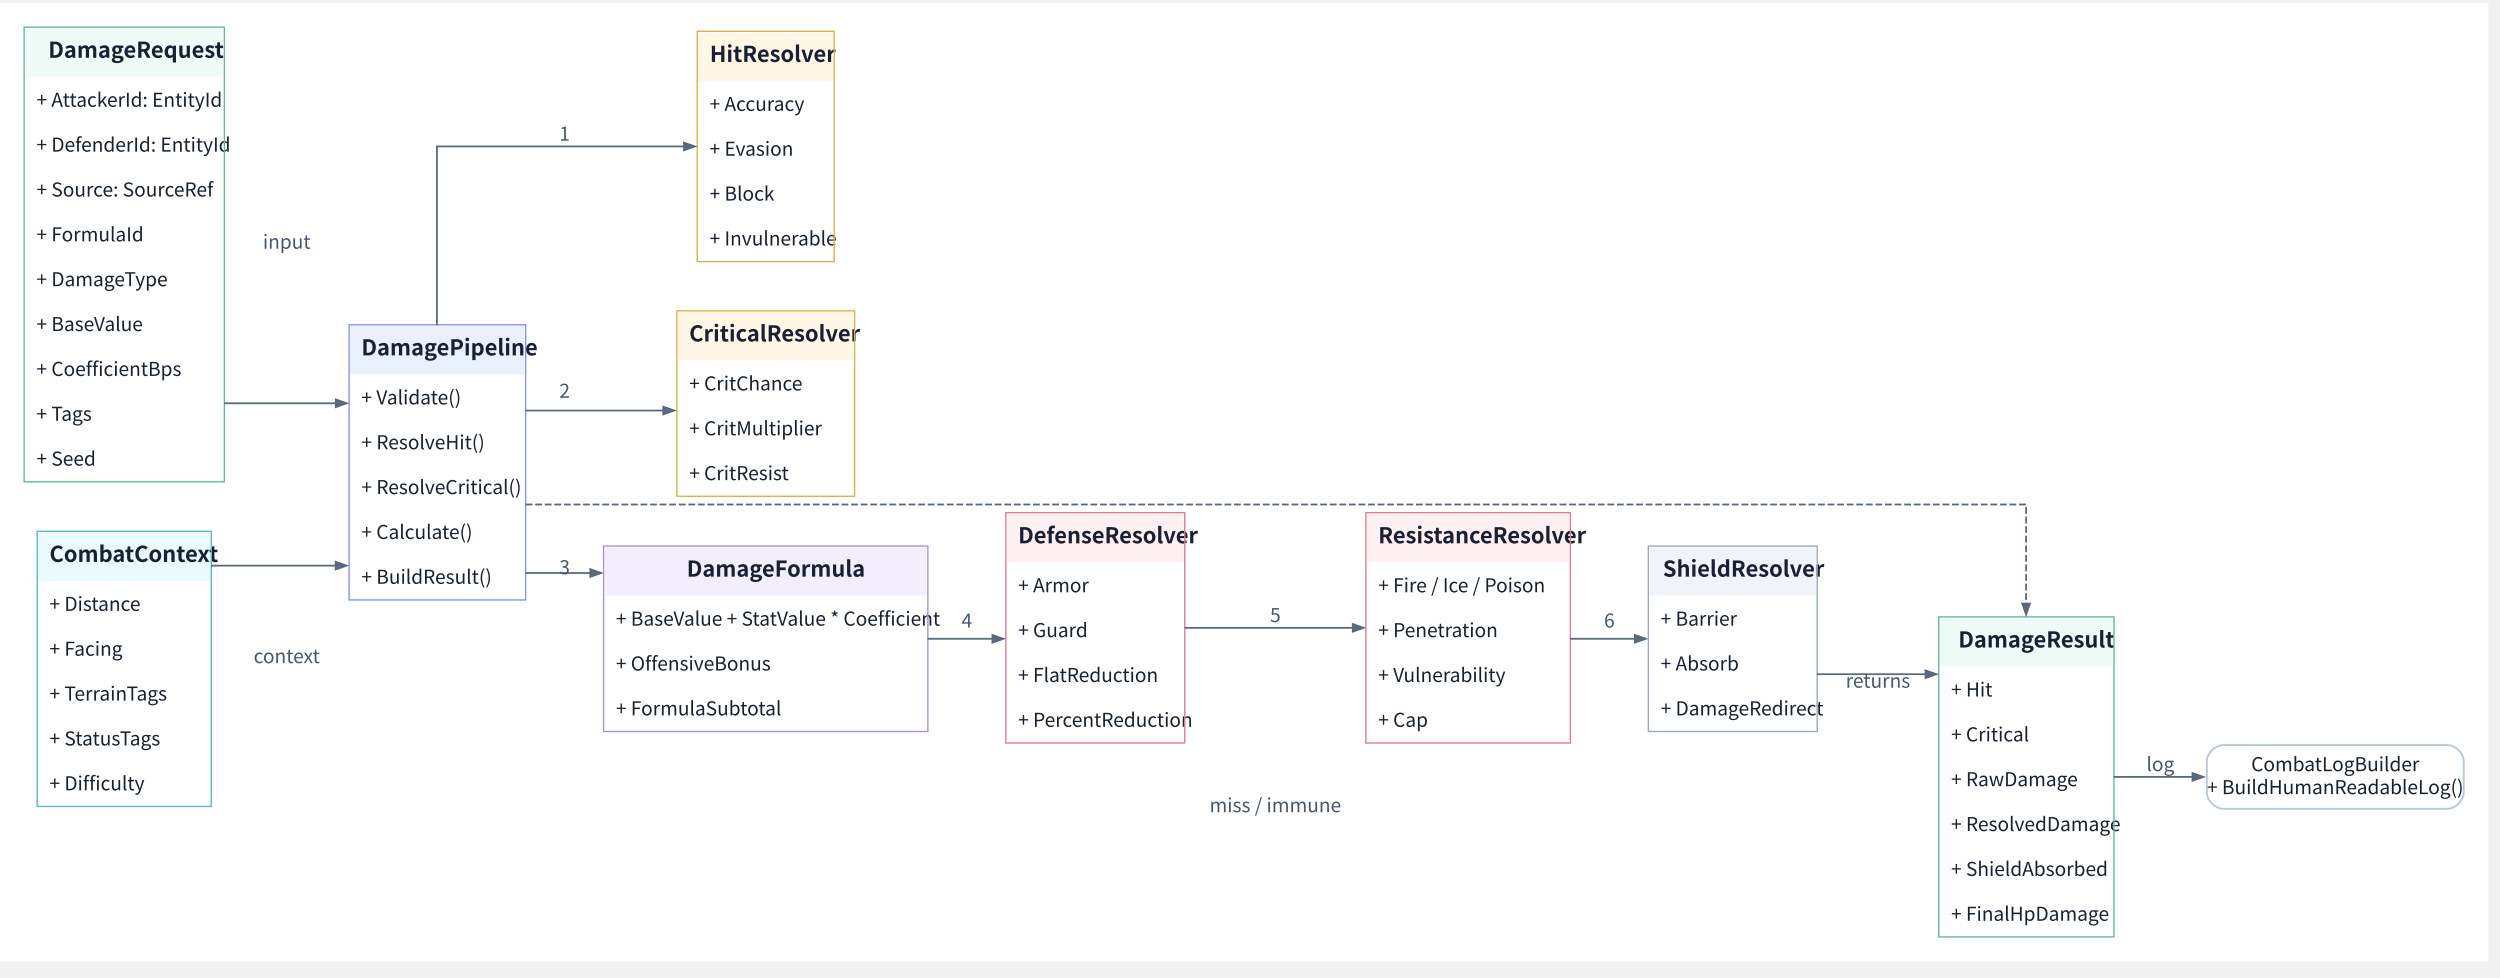
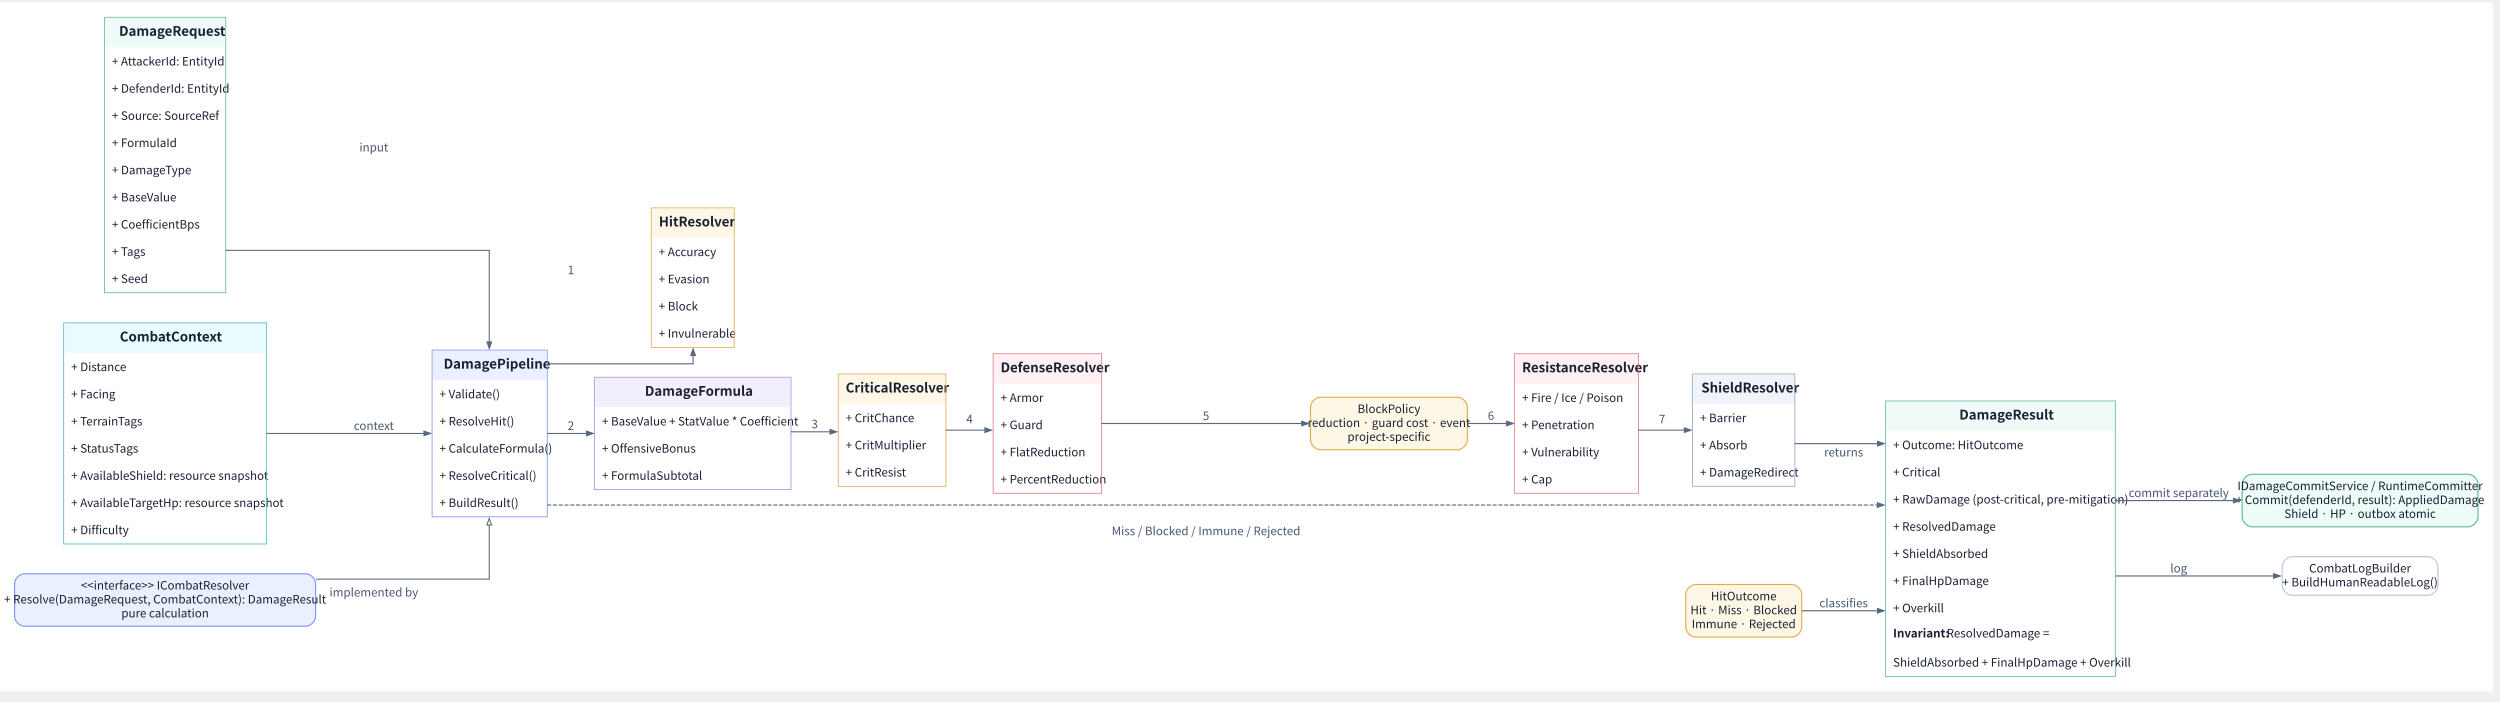
- <svg xmlns="http://www.w3.org/2000/svg" width="1837pt" height="718pt" viewBox="9.00 9.00 1828.00 710.00">
-   <g id="graph0" class="graph" transform="scale(1 1) rotate(0) translate(26.64 691.84)">
-     <polygon fill="#ffffff" stroke="none" points="-18,18 -18,-683.2 1801.84,-683.2 1801.84,18 -18,18" />
+ <svg xmlns="http://www.w3.org/2000/svg" width="3026pt" height="849pt" viewBox="9.00 9.00 3017.00 840.00">
+   <g id="graph0" class="graph" transform="scale(1 1) rotate(0) translate(26.64 822.04)">
+     <polygon fill="#ffffff" stroke="none" points="-18,18 -18,-813.4 2990.81,-813.4 2990.81,18 -18,18" />
    <g id="node1" class="node">
-       <path fill="#ffffff" stroke="none" stroke-width="1.4" d="M134.41,-665.2C134.41,-665.2 12,-665.2 12,-665.2 6,-665.2 0,-659.2 0,-653.2 0,-653.2 0,-344.8 0,-344.8 0,-338.8 6,-332.8 12,-332.8 12,-332.8 134.41,-332.8 134.41,-332.8 140.41,-332.8 146.41,-338.8 146.41,-344.8 146.41,-344.8 146.41,-653.2 146.41,-653.2 146.41,-659.2 140.41,-665.2 134.41,-665.2" />
-       <polygon fill="#eefbf6" stroke="none" points="1,-629 1,-664.2 145.41,-664.2 145.41,-629 1,-629" />
-       <text xml:space="preserve" text-anchor="start" x="17.66" y="-642.8" font-family="Noto Sans CJK KR" font-weight="bold" font-size="16.00" fill="#182033">DamageRequest</text>
-       <text xml:space="preserve" text-anchor="start" x="9" y="-607" font-family="Noto Sans CJK KR" font-size="14.00" fill="#182033">+ AttackerId: EntityId</text>
-       <text xml:space="preserve" text-anchor="start" x="9" y="-574.2" font-family="Noto Sans CJK KR" font-size="14.00" fill="#182033">+ DefenderId: EntityId</text>
-       <text xml:space="preserve" text-anchor="start" x="9" y="-541.4" font-family="Noto Sans CJK KR" font-size="14.00" fill="#182033">+ Source: SourceRef</text>
-       <text xml:space="preserve" text-anchor="start" x="9" y="-508.6" font-family="Noto Sans CJK KR" font-size="14.00" fill="#182033">+ FormulaId</text>
-       <text xml:space="preserve" text-anchor="start" x="9" y="-475.8" font-family="Noto Sans CJK KR" font-size="14.00" fill="#182033">+ DamageType</text>
-       <text xml:space="preserve" text-anchor="start" x="9" y="-443" font-family="Noto Sans CJK KR" font-size="14.00" fill="#182033">+ BaseValue</text>
-       <text xml:space="preserve" text-anchor="start" x="9" y="-410.2" font-family="Noto Sans CJK KR" font-size="14.00" fill="#182033">+ CoefficientBps</text>
-       <text xml:space="preserve" text-anchor="start" x="9" y="-377.4" font-family="Noto Sans CJK KR" font-size="14.00" fill="#182033">+ Tags</text>
-       <text xml:space="preserve" text-anchor="start" x="9" y="-344.6" font-family="Noto Sans CJK KR" font-size="14.00" fill="#182033">+ Seed</text>
-       <polygon fill="none" stroke="#61b99a" points="0,-332.8 0,-665.2 146.41,-665.2 146.41,-332.8 0,-332.8" />
+       <path fill="#ffffff" stroke="none" stroke-width="1.4" d="M242.8,-795.4C242.8,-795.4 120.4,-795.4 120.4,-795.4 114.4,-795.4 108.4,-789.4 108.4,-783.4 108.4,-783.4 108.4,-475 108.4,-475 108.4,-469 114.4,-463 120.4,-463 120.4,-463 242.8,-463 242.8,-463 248.8,-463 254.8,-469 254.8,-475 254.8,-475 254.8,-783.4 254.8,-783.4 254.8,-789.4 248.8,-795.4 242.8,-795.4" />
+       <polygon fill="#eefbf6" stroke="none" points="109.4,-759.2 109.4,-794.4 253.8,-794.4 253.8,-759.2 109.4,-759.2" />
+       <text xml:space="preserve" text-anchor="start" x="126.05" y="-773" font-family="Noto Sans CJK KR" font-weight="bold" font-size="16.00" fill="#182033">DamageRequest</text>
+       <text xml:space="preserve" text-anchor="start" x="117.4" y="-737.2" font-family="Noto Sans CJK KR" font-size="14.00" fill="#182033">+ AttackerId: EntityId</text>
+       <text xml:space="preserve" text-anchor="start" x="117.4" y="-704.4" font-family="Noto Sans CJK KR" font-size="14.00" fill="#182033">+ DefenderId: EntityId</text>
+       <text xml:space="preserve" text-anchor="start" x="117.4" y="-671.6" font-family="Noto Sans CJK KR" font-size="14.00" fill="#182033">+ Source: SourceRef</text>
+       <text xml:space="preserve" text-anchor="start" x="117.4" y="-638.8" font-family="Noto Sans CJK KR" font-size="14.00" fill="#182033">+ FormulaId</text>
+       <text xml:space="preserve" text-anchor="start" x="117.4" y="-606" font-family="Noto Sans CJK KR" font-size="14.00" fill="#182033">+ DamageType</text>
+       <text xml:space="preserve" text-anchor="start" x="117.4" y="-573.2" font-family="Noto Sans CJK KR" font-size="14.00" fill="#182033">+ BaseValue</text>
+       <text xml:space="preserve" text-anchor="start" x="117.4" y="-540.4" font-family="Noto Sans CJK KR" font-size="14.00" fill="#182033">+ CoefficientBps</text>
+       <text xml:space="preserve" text-anchor="start" x="117.4" y="-507.6" font-family="Noto Sans CJK KR" font-size="14.00" fill="#182033">+ Tags</text>
+       <text xml:space="preserve" text-anchor="start" x="117.4" y="-474.8" font-family="Noto Sans CJK KR" font-size="14.00" fill="#182033">+ Seed</text>
+       <polygon fill="none" stroke="#61b99a" points="108.4,-463 108.4,-795.4 254.8,-795.4 254.8,-463 108.4,-463" />
    </g>
    <g id="node3" class="node">
-       <path fill="#ffffff" stroke="none" stroke-width="1.4" d="M354.71,-447.6C354.71,-447.6 249.61,-447.6 249.61,-447.6 243.61,-447.6 237.61,-441.6 237.61,-435.6 237.61,-435.6 237.61,-258.4 237.61,-258.4 237.61,-252.4 243.61,-246.4 249.61,-246.4 249.61,-246.4 354.71,-246.4 354.71,-246.4 360.71,-246.4 366.71,-252.4 366.71,-258.4 366.71,-258.4 366.71,-435.6 366.71,-435.6 366.71,-441.6 360.71,-447.6 354.71,-447.6" />
-       <polygon fill="#eaf0ff" stroke="none" points="238.61,-411.4 238.61,-446.6 365.71,-446.6 365.71,-411.4 238.61,-411.4" />
-       <text xml:space="preserve" text-anchor="start" x="246.61" y="-425.2" font-family="Noto Sans CJK KR" font-weight="bold" font-size="16.00" fill="#182033">DamagePipeline</text>
-       <text xml:space="preserve" text-anchor="start" x="246.61" y="-389.4" font-family="Noto Sans CJK KR" font-size="14.00" fill="#182033">+ Validate()</text>
-       <text xml:space="preserve" text-anchor="start" x="246.61" y="-356.6" font-family="Noto Sans CJK KR" font-size="14.00" fill="#182033">+ ResolveHit()</text>
-       <text xml:space="preserve" text-anchor="start" x="246.61" y="-323.8" font-family="Noto Sans CJK KR" font-size="14.00" fill="#182033">+ ResolveCritical()</text>
-       <text xml:space="preserve" text-anchor="start" x="246.61" y="-291" font-family="Noto Sans CJK KR" font-size="14.00" fill="#182033">+ Calculate()</text>
-       <text xml:space="preserve" text-anchor="start" x="246.61" y="-258.2" font-family="Noto Sans CJK KR" font-size="14.00" fill="#182033">+ BuildResult()</text>
-       <polygon fill="none" stroke="#8292f7" points="237.61,-246.4 237.61,-447.6 366.71,-447.6 366.71,-246.4 237.61,-246.4" />
+       <path fill="#ffffff" stroke="none" stroke-width="1.4" d="M630.81,-393.8C630.81,-393.8 515.79,-393.8 515.79,-393.8 509.79,-393.8 503.79,-387.8 503.79,-381.8 503.79,-381.8 503.79,-204.6 503.79,-204.6 503.79,-198.6 509.79,-192.6 515.79,-192.6 515.79,-192.6 630.81,-192.6 630.81,-192.6 636.81,-192.6 642.81,-198.6 642.81,-204.6 642.81,-204.6 642.81,-381.8 642.81,-381.8 642.81,-387.8 636.81,-393.8 630.81,-393.8" />
+       <polygon fill="#eaf0ff" stroke="none" points="504.79,-357.6 504.79,-392.8 641.81,-392.8 641.81,-357.6 504.79,-357.6" />
+       <text xml:space="preserve" text-anchor="start" x="517.76" y="-371.4" font-family="Noto Sans CJK KR" font-weight="bold" font-size="16.00" fill="#182033">DamagePipeline</text>
+       <text xml:space="preserve" text-anchor="start" x="512.79" y="-335.6" font-family="Noto Sans CJK KR" font-size="14.00" fill="#182033">+ Validate()</text>
+       <text xml:space="preserve" text-anchor="start" x="512.79" y="-302.8" font-family="Noto Sans CJK KR" font-size="14.00" fill="#182033">+ ResolveHit()</text>
+       <text xml:space="preserve" text-anchor="start" x="512.79" y="-270" font-family="Noto Sans CJK KR" font-size="14.00" fill="#182033">+ CalculateFormula()</text>
+       <text xml:space="preserve" text-anchor="start" x="512.79" y="-237.2" font-family="Noto Sans CJK KR" font-size="14.00" fill="#182033">+ ResolveCritical()</text>
+       <text xml:space="preserve" text-anchor="start" x="512.79" y="-204.4" font-family="Noto Sans CJK KR" font-size="14.00" fill="#182033">+ BuildResult()</text>
+       <polygon fill="none" stroke="#8292f7" points="503.79,-192.6 503.79,-393.8 642.81,-393.8 642.81,-192.6 503.79,-192.6" />
    </g>
    <g id="edge1" class="edge">
-       <path fill="none" stroke="#59687e" stroke-width="1.3" d="M146.28,-390.2C146.28,-390.2 227.92,-390.2 227.92,-390.2" />
-       <polygon fill="#59687e" stroke="#59687e" stroke-width="1.3" points="227.92,-393 235.92,-390.2 227.92,-387.4 227.92,-393" />
-       <text xml:space="preserve" text-anchor="middle" x="192.01" y="-503.2" font-family="Noto Sans CJK KR" font-size="14.00" fill="#46566e">input</text>
+       <path fill="none" stroke="#59687e" stroke-width="1.3" d="M254.72,-514.2C367.95,-514.2 572.81,-514.2 572.81,-514.2 572.81,-514.2 572.81,-403.64 572.81,-403.64" />
+       <polygon fill="#59687e" stroke="#59687e" stroke-width="1.3" points="575.61,-403.64 572.81,-395.64 570.01,-403.64 575.61,-403.64" />
+       <text xml:space="preserve" text-anchor="middle" x="433.5" y="-633.4" font-family="Noto Sans CJK KR" font-size="14.00" fill="#46566e">input</text>
    </g>
    <g id="node2" class="node">
-       <path fill="#ffffff" stroke="none" stroke-width="1.4" d="M124.86,-296.6C124.86,-296.6 21.54,-296.6 21.54,-296.6 15.54,-296.6 9.54,-290.6 9.54,-284.6 9.54,-284.6 9.54,-107.4 9.54,-107.4 9.54,-101.4 15.54,-95.4 21.54,-95.4 21.54,-95.4 124.86,-95.4 124.86,-95.4 130.86,-95.4 136.86,-101.4 136.86,-107.4 136.86,-107.4 136.86,-284.6 136.86,-284.6 136.86,-290.6 130.86,-296.6 124.86,-296.6" />
-       <polygon fill="#e9fbff" stroke="none" points="10.54,-260.4 10.54,-295.6 135.86,-295.6 135.86,-260.4 10.54,-260.4" />
-       <text xml:space="preserve" text-anchor="start" x="18.54" y="-274.2" font-family="Noto Sans CJK KR" font-weight="bold" font-size="16.00" fill="#182033">CombatContext</text>
-       <text xml:space="preserve" text-anchor="start" x="18.54" y="-238.4" font-family="Noto Sans CJK KR" font-size="14.00" fill="#182033">+ Distance</text>
-       <text xml:space="preserve" text-anchor="start" x="18.54" y="-205.6" font-family="Noto Sans CJK KR" font-size="14.00" fill="#182033">+ Facing</text>
-       <text xml:space="preserve" text-anchor="start" x="18.54" y="-172.8" font-family="Noto Sans CJK KR" font-size="14.00" fill="#182033">+ TerrainTags</text>
-       <text xml:space="preserve" text-anchor="start" x="18.54" y="-140" font-family="Noto Sans CJK KR" font-size="14.00" fill="#182033">+ StatusTags</text>
-       <text xml:space="preserve" text-anchor="start" x="18.54" y="-107.2" font-family="Noto Sans CJK KR" font-size="14.00" fill="#182033">+ Difficulty</text>
-       <polygon fill="none" stroke="#54b7cf" points="9.54,-95.4 9.54,-296.6 136.86,-296.6 136.86,-95.4 9.54,-95.4" />
+       <path fill="#ffffff" stroke="none" stroke-width="1.4" d="M291.98,-426.6C291.98,-426.6 71.22,-426.6 71.22,-426.6 65.22,-426.6 59.22,-420.6 59.22,-414.6 59.22,-414.6 59.22,-171.8 59.22,-171.8 59.22,-165.8 65.22,-159.8 71.22,-159.8 71.22,-159.8 291.98,-159.8 291.98,-159.8 297.98,-159.8 303.98,-165.8 303.98,-171.8 303.98,-171.8 303.98,-414.6 303.98,-414.6 303.98,-420.6 297.98,-426.6 291.98,-426.6" />
+       <polygon fill="#e9fbff" stroke="none" points="60.22,-390.4 60.22,-425.6 302.98,-425.6 302.98,-390.4 60.22,-390.4" />
+       <text xml:space="preserve" text-anchor="start" x="126.94" y="-404.2" font-family="Noto Sans CJK KR" font-weight="bold" font-size="16.00" fill="#182033">CombatContext</text>
+       <text xml:space="preserve" text-anchor="start" x="68.22" y="-368.4" font-family="Noto Sans CJK KR" font-size="14.00" fill="#182033">+ Distance</text>
+       <text xml:space="preserve" text-anchor="start" x="68.22" y="-335.6" font-family="Noto Sans CJK KR" font-size="14.00" fill="#182033">+ Facing</text>
+       <text xml:space="preserve" text-anchor="start" x="68.22" y="-302.8" font-family="Noto Sans CJK KR" font-size="14.00" fill="#182033">+ TerrainTags</text>
+       <text xml:space="preserve" text-anchor="start" x="68.22" y="-270" font-family="Noto Sans CJK KR" font-size="14.00" fill="#182033">+ StatusTags</text>
+       <text xml:space="preserve" text-anchor="start" x="68.22" y="-237.2" font-family="Noto Sans CJK KR" font-size="14.00" fill="#182033">+ AvailableShield: resource snapshot</text>
+       <text xml:space="preserve" text-anchor="start" x="68.22" y="-204.4" font-family="Noto Sans CJK KR" font-size="14.00" fill="#182033">+ AvailableTargetHp: resource snapshot</text>
+       <text xml:space="preserve" text-anchor="start" x="68.22" y="-171.6" font-family="Noto Sans CJK KR" font-size="14.00" fill="#182033">+ Difficulty</text>
+       <polygon fill="none" stroke="#54b7cf" points="59.22,-159.8 59.22,-426.6 303.98,-426.6 303.98,-159.8 59.22,-159.8" />
    </g>
    <g id="edge2" class="edge">
-       <path fill="none" stroke="#59687e" stroke-width="1.3" d="M136.68,-271.5C136.68,-271.5 227.8,-271.5 227.8,-271.5" />
-       <polygon fill="#59687e" stroke="#59687e" stroke-width="1.3" points="227.8,-274.3 235.8,-271.5 227.8,-268.7 227.8,-274.3" />
-       <text xml:space="preserve" text-anchor="middle" x="192.01" y="-200.2" font-family="Noto Sans CJK KR" font-size="14.00" fill="#46566e">context</text>
+       <path fill="none" stroke="#59687e" stroke-width="1.3" d="M303.93,-293.2C303.93,-293.2 494.03,-293.2 494.03,-293.2" />
+       <polygon fill="#59687e" stroke="#59687e" stroke-width="1.3" points="494.03,-296 502.03,-293.2 494.03,-290.4 494.03,-296" />
+       <text xml:space="preserve" text-anchor="middle" x="433.5" y="-297.4" font-family="Noto Sans CJK KR" font-size="14.00" fill="#46566e">context</text>
+     </g>
+     <g id="node5" class="node">
+       <path fill="#ffffff" stroke="none" stroke-width="1.4" d="M856.44,-565.4C856.44,-565.4 780.3,-565.4 780.3,-565.4 774.3,-565.4 768.3,-559.4 768.3,-553.4 768.3,-553.4 768.3,-409 768.3,-409 768.3,-403 774.3,-397 780.3,-397 780.3,-397 856.44,-397 856.44,-397 862.44,-397 868.44,-403 868.44,-409 868.44,-409 868.44,-553.4 868.44,-553.4 868.44,-559.4 862.44,-565.4 856.44,-565.4" />
+       <polygon fill="#fff7e6" stroke="none" points="769.3,-529.2 769.3,-564.4 867.44,-564.4 867.44,-529.2 769.3,-529.2" />
+       <text xml:space="preserve" text-anchor="start" x="777.5" y="-543" font-family="Noto Sans CJK KR" font-weight="bold" font-size="16.00" fill="#182033">HitResolver</text>
+       <text xml:space="preserve" text-anchor="start" x="777.3" y="-507.2" font-family="Noto Sans CJK KR" font-size="14.00" fill="#182033">+ Accuracy</text>
+       <text xml:space="preserve" text-anchor="start" x="777.3" y="-474.4" font-family="Noto Sans CJK KR" font-size="14.00" fill="#182033">+ Evasion</text>
+       <text xml:space="preserve" text-anchor="start" x="777.3" y="-441.6" font-family="Noto Sans CJK KR" font-size="14.00" fill="#182033">+ Block</text>
+       <text xml:space="preserve" text-anchor="start" x="777.3" y="-408.8" font-family="Noto Sans CJK KR" font-size="14.00" fill="#182033">+ Invulnerable</text>
+       <polygon fill="none" stroke="#e0ad4e" points="768.3,-397 768.3,-565.4 868.44,-565.4 868.44,-397 768.3,-397" />
+     </g>
+     <g id="edge4" class="edge">
+       <path fill="none" stroke="#59687e" stroke-width="1.3" d="M642.67,-377.2C715.27,-377.2 818.81,-377.2 818.81,-377.2 818.81,-377.2 818.81,-387.28 818.81,-387.28" />
+       <polygon fill="#59687e" stroke="#59687e" stroke-width="1.3" points="816.01,-387.28 818.81,-395.28 821.61,-387.28 816.01,-387.28" />
+       <text xml:space="preserve" text-anchor="middle" x="671.31" y="-485.4" font-family="Noto Sans CJK KR" font-size="14.00" fill="#46566e">1</text>
+     </g>
+     <g id="node7" class="node">
+       <path fill="#ffffff" stroke="none" stroke-width="1.4" d="M924.93,-361C924.93,-361 711.81,-361 711.81,-361 705.81,-361 699.81,-355 699.81,-349 699.81,-349 699.81,-237.4 699.81,-237.4 699.81,-231.4 705.81,-225.4 711.81,-225.4 711.81,-225.4 924.93,-225.4 924.93,-225.4 930.93,-225.4 936.93,-231.4 936.93,-237.4 936.93,-237.4 936.93,-349 936.93,-349 936.93,-355 930.93,-361 924.93,-361" />
+       <polygon fill="#f3eefc" stroke="none" points="700.81,-324.8 700.81,-360 935.93,-360 935.93,-324.8 700.81,-324.8" />
+       <text xml:space="preserve" text-anchor="start" x="760.6" y="-338.6" font-family="Noto Sans CJK KR" font-weight="bold" font-size="16.00" fill="#182033">DamageFormula</text>
+       <text xml:space="preserve" text-anchor="start" x="708.81" y="-302.8" font-family="Noto Sans CJK KR" font-size="14.00" fill="#182033">+ BaseValue + StatValue * Coefficient</text>
+       <text xml:space="preserve" text-anchor="start" x="708.81" y="-270" font-family="Noto Sans CJK KR" font-size="14.00" fill="#182033">+ OffensiveBonus</text>
+       <text xml:space="preserve" text-anchor="start" x="708.81" y="-237.2" font-family="Noto Sans CJK KR" font-size="14.00" fill="#182033">+ FormulaSubtotal</text>
+       <polygon fill="none" stroke="#ab8fe0" points="699.81,-225.4 699.81,-361 936.93,-361 936.93,-225.4 699.81,-225.4" />
+     </g>
+     <g id="edge5" class="edge">
+       <path fill="none" stroke="#59687e" stroke-width="1.3" d="M642.55,-293.2C642.55,-293.2 690.16,-293.2 690.16,-293.2" />
+       <polygon fill="#59687e" stroke="#59687e" stroke-width="1.3" points="690.16,-296 698.16,-293.2 690.16,-290.4 690.16,-296" />
+       <text xml:space="preserve" text-anchor="middle" x="671.31" y="-297.4" font-family="Noto Sans CJK KR" font-size="14.00" fill="#46566e">2</text>
+     </g>
+     <g id="node13" class="node">
+       <path fill="#ffffff" stroke="none" stroke-width="1.4" d="M2523.15,-332.4C2523.15,-332.4 2269.96,-332.4 2269.96,-332.4 2263.96,-332.4 2257.96,-326.4 2257.96,-320.4 2257.96,-320.4 2257.96,-12 2257.96,-12 2257.96,-6 2263.96,0 2269.96,0 2269.96,0 2523.15,0 2523.15,0 2529.15,0 2535.15,-6 2535.15,-12 2535.15,-12 2535.15,-320.4 2535.15,-320.4 2535.15,-326.4 2529.15,-332.4 2523.15,-332.4" />
+       <polygon fill="#eefbf6" stroke="none" points="2258.96,-296.2 2258.96,-331.4 2534.15,-331.4 2534.15,-296.2 2258.96,-296.2" />
+       <text xml:space="preserve" text-anchor="start" x="2346.78" y="-310" font-family="Noto Sans CJK KR" font-weight="bold" font-size="16.00" fill="#182033">DamageResult</text>
+       <text xml:space="preserve" text-anchor="start" x="2266.96" y="-274.2" font-family="Noto Sans CJK KR" font-size="14.00" fill="#182033">+ Outcome: HitOutcome</text>
+       <text xml:space="preserve" text-anchor="start" x="2266.96" y="-241.4" font-family="Noto Sans CJK KR" font-size="14.00" fill="#182033">+ Critical</text>
+       <text xml:space="preserve" text-anchor="start" x="2266.96" y="-208.6" font-family="Noto Sans CJK KR" font-size="14.00" fill="#182033">+ RawDamage (post-critical, pre-mitigation)</text>
+       <text xml:space="preserve" text-anchor="start" x="2266.96" y="-175.8" font-family="Noto Sans CJK KR" font-size="14.00" fill="#182033">+ ResolvedDamage</text>
+       <text xml:space="preserve" text-anchor="start" x="2266.96" y="-143" font-family="Noto Sans CJK KR" font-size="14.00" fill="#182033">+ ShieldAbsorbed</text>
+       <text xml:space="preserve" text-anchor="start" x="2266.96" y="-110.2" font-family="Noto Sans CJK KR" font-size="14.00" fill="#182033">+ FinalHpDamage</text>
+       <text xml:space="preserve" text-anchor="start" x="2266.96" y="-77.4" font-family="Noto Sans CJK KR" font-size="14.00" fill="#182033">+ Overkill</text>
+       <text xml:space="preserve" text-anchor="start" x="2266.96" y="-47" font-family="Noto Sans CJK KR" font-weight="bold" font-size="14.00" fill="#182033">Invariant:</text>
+       <text xml:space="preserve" text-anchor="start" x="2328.4" y="-47" font-family="Noto Sans CJK KR" font-size="14.00" fill="#182033"> ResolvedDamage =</text>
+       <text xml:space="preserve" text-anchor="start" x="2266.96" y="-11.8" font-family="Noto Sans CJK KR" font-size="14.00" fill="#182033">ShieldAbsorbed + FinalHpDamage + Overkill</text>
+       <polygon fill="none" stroke="#61b99a" points="2257.96,0 2257.96,-332.4 2535.15,-332.4 2535.15,0 2257.96,0" />
+     </g>
+     <g id="edge13" class="edge">
+       <path fill="none" stroke="#59687e" stroke-width="1.3" stroke-dasharray="5,2" d="M642.55,-206.8C642.55,-206.8 2248,-206.8 2248,-206.8" />
+       <polygon fill="#59687e" stroke="#59687e" stroke-width="1.3" points="2248,-209.6 2256,-206.8 2248,-204 2248,-209.6" />
+       <text xml:space="preserve" text-anchor="middle" x="1437.82" y="-170.4" font-family="Noto Sans CJK KR" font-size="14.00" fill="#46566e">Miss / Blocked / Immune / Rejected</text>
    </g>
    <g id="node4" class="node">
-       <path fill="#ffffff" stroke="none" stroke-width="1.4" d="M580.33,-662.2C580.33,-662.2 504.19,-662.2 504.19,-662.2 498.19,-662.2 492.19,-656.2 492.19,-650.2 492.19,-650.2 492.19,-505.8 492.19,-505.8 492.19,-499.8 498.19,-493.8 504.19,-493.8 504.19,-493.8 580.33,-493.8 580.33,-493.8 586.33,-493.8 592.33,-499.8 592.33,-505.8 592.33,-505.8 592.33,-650.2 592.33,-650.2 592.33,-656.2 586.33,-662.2 580.33,-662.2" />
-       <polygon fill="#fff7e6" stroke="none" points="493.19,-626 493.19,-661.2 591.33,-661.2 591.33,-626 493.19,-626" />
-       <text xml:space="preserve" text-anchor="start" x="501.39" y="-639.8" font-family="Noto Sans CJK KR" font-weight="bold" font-size="16.00" fill="#182033">HitResolver</text>
-       <text xml:space="preserve" text-anchor="start" x="501.19" y="-604" font-family="Noto Sans CJK KR" font-size="14.00" fill="#182033">+ Accuracy</text>
-       <text xml:space="preserve" text-anchor="start" x="501.19" y="-571.2" font-family="Noto Sans CJK KR" font-size="14.00" fill="#182033">+ Evasion</text>
-       <text xml:space="preserve" text-anchor="start" x="501.19" y="-538.4" font-family="Noto Sans CJK KR" font-size="14.00" fill="#182033">+ Block</text>
-       <text xml:space="preserve" text-anchor="start" x="501.19" y="-505.6" font-family="Noto Sans CJK KR" font-size="14.00" fill="#182033">+ Invulnerable</text>
-       <polygon fill="none" stroke="#e0ad4e" points="492.19,-493.8 492.19,-662.2 592.33,-662.2 592.33,-493.8 492.19,-493.8" />
+       <path fill="#eaf0ff" stroke="#8292f7" stroke-width="1.4" d="M351.2,-123.88C351.2,-123.88 12,-123.88 12,-123.88 6,-123.88 0,-117.88 0,-111.88 0,-111.88 0,-72.52 0,-72.52 0,-66.52 6,-60.52 12,-60.52 12,-60.52 351.2,-60.52 351.2,-60.52 357.2,-60.52 363.2,-66.52 363.2,-72.52 363.2,-72.52 363.2,-111.88 363.2,-111.88 363.2,-117.88 357.2,-123.88 351.2,-123.88" />
+       <text xml:space="preserve" text-anchor="middle" x="181.6" y="-104.8" font-family="Noto Sans CJK KR" font-size="14.00" fill="#182033">&lt;&lt;interface&gt;&gt; ICombatResolver</text>
+       <text xml:space="preserve" text-anchor="middle" x="181.6" y="-88" font-family="Noto Sans CJK KR" font-size="14.00" fill="#182033">+ Resolve(DamageRequest, CombatContext): DamageResult</text>
+       <text xml:space="preserve" text-anchor="middle" x="181.6" y="-71.2" font-family="Noto Sans CJK KR" font-size="14.00" fill="#182033">pure calculation</text>
    </g>
    <g id="edge3" class="edge">
-       <path fill="none" stroke="#59687e" stroke-width="1.3" d="M301.84,-447.31C301.84,-509.65 301.84,-578 301.84,-578 301.84,-578 482.48,-578 482.48,-578" />
-       <polygon fill="#59687e" stroke="#59687e" stroke-width="1.3" points="482.48,-580.8 490.48,-578 482.48,-575.2 482.48,-580.8" />
-       <text xml:space="preserve" text-anchor="middle" x="395.21" y="-582.2" font-family="Noto Sans CJK KR" font-size="14.00" fill="#46566e">1</text>
-     </g>
-     <g id="node5" class="node">
-       <path fill="#ffffff" stroke="none" stroke-width="1.4" d="M595.24,-457.8C595.24,-457.8 489.29,-457.8 489.29,-457.8 483.29,-457.8 477.29,-451.8 477.29,-445.8 477.29,-445.8 477.29,-334.2 477.29,-334.2 477.29,-328.2 483.29,-322.2 489.29,-322.2 489.29,-322.2 595.24,-322.2 595.24,-322.2 601.24,-322.2 607.24,-328.2 607.24,-334.2 607.24,-334.2 607.24,-445.8 607.24,-445.8 607.24,-451.8 601.24,-457.8 595.24,-457.8" />
-       <polygon fill="#fff7e6" stroke="none" points="478.29,-421.6 478.29,-456.8 606.24,-456.8 606.24,-421.6 478.29,-421.6" />
-       <text xml:space="preserve" text-anchor="start" x="486.29" y="-435.4" font-family="Noto Sans CJK KR" font-weight="bold" font-size="16.00" fill="#182033">CriticalResolver</text>
-       <text xml:space="preserve" text-anchor="start" x="486.29" y="-399.6" font-family="Noto Sans CJK KR" font-size="14.00" fill="#182033">+ CritChance</text>
-       <text xml:space="preserve" text-anchor="start" x="486.29" y="-366.8" font-family="Noto Sans CJK KR" font-size="14.00" fill="#182033">+ CritMultiplier</text>
-       <text xml:space="preserve" text-anchor="start" x="486.29" y="-334" font-family="Noto Sans CJK KR" font-size="14.00" fill="#182033">+ CritResist</text>
-       <polygon fill="none" stroke="#e0ad4e" points="477.29,-322.2 477.29,-457.8 607.24,-457.8 607.24,-322.2 477.29,-322.2" />
-     </g>
-     <g id="edge4" class="edge">
-       <path fill="none" stroke="#59687e" stroke-width="1.3" d="M366.5,-384.9C366.5,-384.9 467.36,-384.9 467.36,-384.9" />
-       <polygon fill="#59687e" stroke="#59687e" stroke-width="1.3" points="467.36,-387.7 475.36,-384.9 467.36,-382.1 467.36,-387.7" />
-       <text xml:space="preserve" text-anchor="middle" x="395.21" y="-394.2" font-family="Noto Sans CJK KR" font-size="14.00" fill="#46566e">2</text>
+       <path fill="none" stroke="#59687e" stroke-width="1.3" d="M363.75,-117.38C465.82,-117.38 572.81,-117.38 572.81,-117.38 572.81,-117.38 572.81,-182.74 572.81,-182.74" />
+       <polygon fill="none" stroke="#59687e" stroke-width="1.3" points="570.01,-182.74 572.81,-190.74 575.61,-182.74 570.01,-182.74" />
+       <text xml:space="preserve" text-anchor="middle" x="433.5" y="-96.4" font-family="Noto Sans CJK KR" font-size="14.00" fill="#46566e">implemented by</text>
    </g>
    <g id="node6" class="node">
-       <path fill="#ffffff" stroke="none" stroke-width="1.4" d="M648.82,-285.8C648.82,-285.8 435.71,-285.8 435.71,-285.8 429.71,-285.8 423.71,-279.8 423.71,-273.8 423.71,-273.8 423.71,-162.2 423.71,-162.2 423.71,-156.2 429.71,-150.2 435.71,-150.2 435.71,-150.2 648.82,-150.2 648.82,-150.2 654.82,-150.2 660.82,-156.2 660.82,-162.2 660.82,-162.2 660.82,-273.8 660.82,-273.8 660.82,-279.8 654.82,-285.8 648.82,-285.8" />
-       <polygon fill="#f3eefc" stroke="none" points="424.71,-249.6 424.71,-284.8 659.82,-284.8 659.82,-249.6 424.71,-249.6" />
-       <text xml:space="preserve" text-anchor="start" x="484.5" y="-263.4" font-family="Noto Sans CJK KR" font-weight="bold" font-size="16.00" fill="#182033">DamageFormula</text>
-       <text xml:space="preserve" text-anchor="start" x="432.71" y="-227.6" font-family="Noto Sans CJK KR" font-size="14.00" fill="#182033">+ BaseValue + StatValue * Coefficient</text>
-       <text xml:space="preserve" text-anchor="start" x="432.71" y="-194.8" font-family="Noto Sans CJK KR" font-size="14.00" fill="#182033">+ OffensiveBonus</text>
-       <text xml:space="preserve" text-anchor="start" x="432.71" y="-162" font-family="Noto Sans CJK KR" font-size="14.00" fill="#182033">+ FormulaSubtotal</text>
-       <polygon fill="none" stroke="#ab8fe0" points="423.71,-150.2 423.71,-285.8 660.82,-285.8 660.82,-150.2 423.71,-150.2" />
-     </g>
-     <g id="edge5" class="edge">
-       <path fill="none" stroke="#59687e" stroke-width="1.3" d="M366.5,-266.1C366.5,-266.1 414,-266.1 414,-266.1" />
-       <polygon fill="#59687e" stroke="#59687e" stroke-width="1.3" points="414,-268.9 422,-266.1 414,-263.3 414,-268.9" />
-       <text xml:space="preserve" text-anchor="middle" x="395.21" y="-265.2" font-family="Noto Sans CJK KR" font-size="14.00" fill="#46566e">3</text>
+       <path fill="#ffffff" stroke="none" stroke-width="1.4" d="M1111.88,-365C1111.88,-365 1005.93,-365 1005.93,-365 999.93,-365 993.93,-359 993.93,-353 993.93,-353 993.93,-241.4 993.93,-241.4 993.93,-235.4 999.93,-229.4 1005.93,-229.4 1005.93,-229.4 1111.88,-229.4 1111.88,-229.4 1117.88,-229.4 1123.88,-235.4 1123.88,-241.4 1123.88,-241.4 1123.88,-353 1123.88,-353 1123.88,-359 1117.88,-365 1111.88,-365" />
+       <polygon fill="#fff7e6" stroke="none" points="994.93,-328.8 994.93,-364 1122.88,-364 1122.88,-328.8 994.93,-328.8" />
+       <text xml:space="preserve" text-anchor="start" x="1002.93" y="-342.6" font-family="Noto Sans CJK KR" font-weight="bold" font-size="16.00" fill="#182033">CriticalResolver</text>
+       <text xml:space="preserve" text-anchor="start" x="1002.93" y="-306.8" font-family="Noto Sans CJK KR" font-size="14.00" fill="#182033">+ CritChance</text>
+       <text xml:space="preserve" text-anchor="start" x="1002.93" y="-274" font-family="Noto Sans CJK KR" font-size="14.00" fill="#182033">+ CritMultiplier</text>
+       <text xml:space="preserve" text-anchor="start" x="1002.93" y="-241.2" font-family="Noto Sans CJK KR" font-size="14.00" fill="#182033">+ CritResist</text>
+       <polygon fill="none" stroke="#e0ad4e" points="993.93,-229.4 993.93,-365 1123.88,-365 1123.88,-229.4 993.93,-229.4" />
+     </g>
+     <g id="node8" class="node">
+       <path fill="#ffffff" stroke="none" stroke-width="1.4" d="M1299.72,-389.4C1299.72,-389.4 1192.88,-389.4 1192.88,-389.4 1186.88,-389.4 1180.88,-383.4 1180.88,-377.4 1180.88,-377.4 1180.88,-233 1180.88,-233 1180.88,-227 1186.88,-221 1192.88,-221 1192.88,-221 1299.72,-221 1299.72,-221 1305.72,-221 1311.72,-227 1311.72,-233 1311.72,-233 1311.72,-377.4 1311.72,-377.4 1311.72,-383.4 1305.72,-389.4 1299.72,-389.4" />
+       <polygon fill="#fff0f3" stroke="none" points="1181.88,-353.2 1181.88,-388.4 1310.72,-388.4 1310.72,-353.2 1181.88,-353.2" />
+       <text xml:space="preserve" text-anchor="start" x="1189.88" y="-367" font-family="Noto Sans CJK KR" font-weight="bold" font-size="16.00" fill="#182033">DefenseResolver</text>
+       <text xml:space="preserve" text-anchor="start" x="1189.88" y="-331.2" font-family="Noto Sans CJK KR" font-size="14.00" fill="#182033">+ Armor</text>
+       <text xml:space="preserve" text-anchor="start" x="1189.88" y="-298.4" font-family="Noto Sans CJK KR" font-size="14.00" fill="#182033">+ Guard</text>
+       <text xml:space="preserve" text-anchor="start" x="1189.88" y="-265.6" font-family="Noto Sans CJK KR" font-size="14.00" fill="#182033">+ FlatReduction</text>
+       <text xml:space="preserve" text-anchor="start" x="1189.88" y="-232.8" font-family="Noto Sans CJK KR" font-size="14.00" fill="#182033">+ PercentReduction</text>
+       <polygon fill="none" stroke="#e07b91" points="1180.88,-221 1180.88,-389.4 1311.72,-389.4 1311.72,-221 1180.88,-221" />
+     </g>
+     <g id="edge7" class="edge">
+       <path fill="none" stroke="#59687e" stroke-width="1.3" d="M1123.66,-297.2C1123.66,-297.2 1170.94,-297.2 1170.94,-297.2" />
+       <polygon fill="#59687e" stroke="#59687e" stroke-width="1.3" points="1170.94,-300 1178.94,-297.2 1170.94,-294.4 1170.94,-300" />
+       <text xml:space="preserve" text-anchor="middle" x="1152.38" y="-305.4" font-family="Noto Sans CJK KR" font-size="14.00" fill="#46566e">4</text>
+     </g>
+     <g id="edge6" class="edge">
+       <path fill="none" stroke="#59687e" stroke-width="1.3" d="M936.88,-295.2C936.88,-295.2 984.04,-295.2 984.04,-295.2" />
+       <polygon fill="#59687e" stroke="#59687e" stroke-width="1.3" points="984.04,-298 992.04,-295.2 984.04,-292.4 984.04,-298" />
+       <text xml:space="preserve" text-anchor="middle" x="965.43" y="-299.4" font-family="Noto Sans CJK KR" font-size="14.00" fill="#46566e">3</text>
+     </g>
+     <g id="node9" class="node">
+       <path fill="#fff7e6" stroke="#e0ad4e" stroke-width="1.4" d="M1741.18,-336.88C1741.18,-336.88 1575.91,-336.88 1575.91,-336.88 1569.91,-336.88 1563.91,-330.88 1563.91,-324.88 1563.91,-324.88 1563.91,-285.52 1563.91,-285.52 1563.91,-279.52 1569.91,-273.52 1575.91,-273.52 1575.91,-273.52 1741.18,-273.52 1741.18,-273.52 1747.18,-273.52 1753.18,-279.52 1753.18,-285.52 1753.18,-285.52 1753.18,-324.88 1753.18,-324.88 1753.18,-330.88 1747.18,-336.88 1741.18,-336.88" />
+       <text xml:space="preserve" text-anchor="middle" x="1658.55" y="-317.8" font-family="Noto Sans CJK KR" font-size="14.00" fill="#182033">BlockPolicy</text>
+       <text xml:space="preserve" text-anchor="middle" x="1658.55" y="-301" font-family="Noto Sans CJK KR" font-size="14.00" fill="#182033">reduction · guard cost · event</text>
+       <text xml:space="preserve" text-anchor="middle" x="1658.55" y="-284.2" font-family="Noto Sans CJK KR" font-size="14.00" fill="#182033">project-specific</text>
+     </g>
+     <g id="edge8" class="edge">
+       <path fill="none" stroke="#59687e" stroke-width="1.3" d="M1311.62,-305.2C1311.62,-305.2 1553.27,-305.2 1553.27,-305.2" />
+       <polygon fill="#59687e" stroke="#59687e" stroke-width="1.3" points="1553.27,-308 1561.27,-305.2 1553.27,-302.4 1553.27,-308" />
+       <text xml:space="preserve" text-anchor="middle" x="1437.82" y="-309.4" font-family="Noto Sans CJK KR" font-size="14.00" fill="#46566e">5</text>
    </g>
    <g id="node10" class="node">
-       <path fill="#ffffff" stroke="none" stroke-width="1.4" d="M1516.1,-234C1516.1,-234 1411.96,-234 1411.96,-234 1405.96,-234 1399.96,-228 1399.96,-222 1399.96,-222 1399.96,-12 1399.96,-12 1399.96,-6 1405.96,0 1411.96,0 1411.96,0 1516.1,0 1516.1,0 1522.1,0 1528.1,-6 1528.1,-12 1528.1,-12 1528.1,-222 1528.1,-222 1528.1,-228 1522.1,-234 1516.1,-234" />
-       <polygon fill="#eefbf6" stroke="none" points="1400.96,-197.8 1400.96,-233 1527.1,-233 1527.1,-197.8 1400.96,-197.8" />
-       <text xml:space="preserve" text-anchor="start" x="1414.26" y="-211.6" font-family="Noto Sans CJK KR" font-weight="bold" font-size="16.00" fill="#182033">DamageResult</text>
-       <text xml:space="preserve" text-anchor="start" x="1408.96" y="-175.8" font-family="Noto Sans CJK KR" font-size="14.00" fill="#182033">+ Hit</text>
-       <text xml:space="preserve" text-anchor="start" x="1408.96" y="-143" font-family="Noto Sans CJK KR" font-size="14.00" fill="#182033">+ Critical</text>
-       <text xml:space="preserve" text-anchor="start" x="1408.96" y="-110.2" font-family="Noto Sans CJK KR" font-size="14.00" fill="#182033">+ RawDamage</text>
-       <text xml:space="preserve" text-anchor="start" x="1408.96" y="-77.4" font-family="Noto Sans CJK KR" font-size="14.00" fill="#182033">+ ResolvedDamage</text>
-       <text xml:space="preserve" text-anchor="start" x="1408.96" y="-44.6" font-family="Noto Sans CJK KR" font-size="14.00" fill="#182033">+ ShieldAbsorbed</text>
-       <text xml:space="preserve" text-anchor="start" x="1408.96" y="-11.8" font-family="Noto Sans CJK KR" font-size="14.00" fill="#182033">+ FinalHpDamage</text>
-       <polygon fill="none" stroke="#61b99a" points="1399.96,0 1399.96,-234 1528.1,-234 1528.1,0 1399.96,0" />
+       <path fill="#ffffff" stroke="none" stroke-width="1.4" d="M1947.7,-389.4C1947.7,-389.4 1822.18,-389.4 1822.18,-389.4 1816.18,-389.4 1810.18,-383.4 1810.18,-377.4 1810.18,-377.4 1810.18,-233 1810.18,-233 1810.18,-227 1816.18,-221 1822.18,-221 1822.18,-221 1947.7,-221 1947.7,-221 1953.7,-221 1959.7,-227 1959.7,-233 1959.7,-233 1959.7,-377.4 1959.7,-377.4 1959.7,-383.4 1953.7,-389.4 1947.7,-389.4" />
+       <polygon fill="#fff0f3" stroke="none" points="1811.18,-353.2 1811.18,-388.4 1958.7,-388.4 1958.7,-353.2 1811.18,-353.2" />
+       <text xml:space="preserve" text-anchor="start" x="1819.18" y="-367" font-family="Noto Sans CJK KR" font-weight="bold" font-size="16.00" fill="#182033">ResistanceResolver</text>
+       <text xml:space="preserve" text-anchor="start" x="1819.18" y="-331.2" font-family="Noto Sans CJK KR" font-size="14.00" fill="#182033">+ Fire / Ice / Poison</text>
+       <text xml:space="preserve" text-anchor="start" x="1819.18" y="-298.4" font-family="Noto Sans CJK KR" font-size="14.00" fill="#182033">+ Penetration</text>
+       <text xml:space="preserve" text-anchor="start" x="1819.18" y="-265.6" font-family="Noto Sans CJK KR" font-size="14.00" fill="#182033">+ Vulnerability</text>
+       <text xml:space="preserve" text-anchor="start" x="1819.18" y="-232.8" font-family="Noto Sans CJK KR" font-size="14.00" fill="#182033">+ Cap</text>
+       <polygon fill="none" stroke="#e07b91" points="1810.18,-221 1810.18,-389.4 1959.7,-389.4 1959.7,-221 1810.18,-221" />
+     </g>
+     <g id="edge9" class="edge">
+       <path fill="none" stroke="#59687e" stroke-width="1.3" d="M1753.57,-305.2C1753.57,-305.2 1800.49,-305.2 1800.49,-305.2" />
+       <polygon fill="#59687e" stroke="#59687e" stroke-width="1.3" points="1800.49,-308 1808.49,-305.2 1800.49,-302.4 1800.49,-308" />
+       <text xml:space="preserve" text-anchor="middle" x="1781.68" y="-309.4" font-family="Noto Sans CJK KR" font-size="14.00" fill="#46566e">6</text>
+     </g>
+     <g id="node11" class="node">
+       <path fill="#ffffff" stroke="none" stroke-width="1.4" d="M2136.4,-365C2136.4,-365 2036.94,-365 2036.94,-365 2030.94,-365 2024.94,-359 2024.94,-353 2024.94,-353 2024.94,-241.4 2024.94,-241.4 2024.94,-235.4 2030.94,-229.4 2036.94,-229.4 2036.94,-229.4 2136.4,-229.4 2136.4,-229.4 2142.4,-229.4 2148.4,-235.4 2148.4,-241.4 2148.4,-241.4 2148.4,-353 2148.4,-353 2148.4,-359 2142.4,-365 2136.4,-365" />
+       <polygon fill="#f0f3f9" stroke="none" points="2025.94,-328.8 2025.94,-364 2147.4,-364 2147.4,-328.8 2025.94,-328.8" />
+       <text xml:space="preserve" text-anchor="start" x="2035.56" y="-342.6" font-family="Noto Sans CJK KR" font-weight="bold" font-size="16.00" fill="#182033">ShieldResolver</text>
+       <text xml:space="preserve" text-anchor="start" x="2033.94" y="-306.8" font-family="Noto Sans CJK KR" font-size="14.00" fill="#182033">+ Barrier</text>
+       <text xml:space="preserve" text-anchor="start" x="2033.94" y="-274" font-family="Noto Sans CJK KR" font-size="14.00" fill="#182033">+ Absorb</text>
+       <text xml:space="preserve" text-anchor="start" x="2033.94" y="-241.2" font-family="Noto Sans CJK KR" font-size="14.00" fill="#182033">+ DamageRedirect</text>
+       <polygon fill="none" stroke="#99a8bd" points="2024.94,-229.4 2024.94,-365 2148.4,-365 2148.4,-229.4 2024.94,-229.4" />
    </g>
    <g id="edge10" class="edge">
-       <path fill="none" stroke="#59687e" stroke-width="1.3" stroke-dasharray="5,2" d="M366.69,-316.2C610.78,-316.2 1463.84,-316.2 1463.84,-316.2 1463.84,-316.2 1463.84,-243.71 1463.84,-243.71" />
-       <polygon fill="#59687e" stroke="#59687e" stroke-width="1.3" points="1466.64,-243.71 1463.84,-235.71 1461.04,-243.71 1466.64,-243.71" />
-       <text xml:space="preserve" text-anchor="middle" x="914.89" y="-91.2" font-family="Noto Sans CJK KR" font-size="14.00" fill="#46566e">miss / immune</text>
-     </g>
-     <g id="node7" class="node">
-       <path fill="#ffffff" stroke="none" stroke-width="1.4" d="M836.66,-310.2C836.66,-310.2 729.82,-310.2 729.82,-310.2 723.82,-310.2 717.82,-304.2 717.82,-298.2 717.82,-298.2 717.82,-153.8 717.82,-153.8 717.82,-147.8 723.82,-141.8 729.82,-141.8 729.82,-141.8 836.66,-141.8 836.66,-141.8 842.66,-141.8 848.66,-147.8 848.66,-153.8 848.66,-153.8 848.66,-298.2 848.66,-298.2 848.66,-304.2 842.66,-310.2 836.66,-310.2" />
-       <polygon fill="#fff0f3" stroke="none" points="718.82,-274 718.82,-309.2 847.66,-309.2 847.66,-274 718.82,-274" />
-       <text xml:space="preserve" text-anchor="start" x="726.82" y="-287.8" font-family="Noto Sans CJK KR" font-weight="bold" font-size="16.00" fill="#182033">DefenseResolver</text>
-       <text xml:space="preserve" text-anchor="start" x="726.82" y="-252" font-family="Noto Sans CJK KR" font-size="14.00" fill="#182033">+ Armor</text>
-       <text xml:space="preserve" text-anchor="start" x="726.82" y="-219.2" font-family="Noto Sans CJK KR" font-size="14.00" fill="#182033">+ Guard</text>
-       <text xml:space="preserve" text-anchor="start" x="726.82" y="-186.4" font-family="Noto Sans CJK KR" font-size="14.00" fill="#182033">+ FlatReduction</text>
-       <text xml:space="preserve" text-anchor="start" x="726.82" y="-153.6" font-family="Noto Sans CJK KR" font-size="14.00" fill="#182033">+ PercentReduction</text>
-       <polygon fill="none" stroke="#e07b91" points="717.82,-141.8 717.82,-310.2 848.66,-310.2 848.66,-141.8 717.82,-141.8" />
-     </g>
-     <g id="edge6" class="edge">
-       <path fill="none" stroke="#59687e" stroke-width="1.3" d="M660.63,-218C660.63,-218 708.04,-218 708.04,-218" />
-       <polygon fill="#59687e" stroke="#59687e" stroke-width="1.3" points="708.04,-220.8 716.04,-218 708.04,-215.2 708.04,-220.8" />
-       <text xml:space="preserve" text-anchor="middle" x="689.32" y="-226.2" font-family="Noto Sans CJK KR" font-size="14.00" fill="#46566e">4</text>
-     </g>
-     <g id="node8" class="node">
-       <path fill="#ffffff" stroke="none" stroke-width="1.4" d="M1118.63,-310.2C1118.63,-310.2 993.11,-310.2 993.11,-310.2 987.11,-310.2 981.11,-304.2 981.11,-298.2 981.11,-298.2 981.11,-153.8 981.11,-153.8 981.11,-147.8 987.11,-141.8 993.11,-141.8 993.11,-141.8 1118.63,-141.8 1118.63,-141.8 1124.63,-141.8 1130.63,-147.8 1130.63,-153.8 1130.63,-153.8 1130.63,-298.2 1130.63,-298.2 1130.63,-304.2 1124.63,-310.2 1118.63,-310.2" />
-       <polygon fill="#fff0f3" stroke="none" points="982.11,-274 982.11,-309.2 1129.63,-309.2 1129.63,-274 982.11,-274" />
-       <text xml:space="preserve" text-anchor="start" x="990.11" y="-287.8" font-family="Noto Sans CJK KR" font-weight="bold" font-size="16.00" fill="#182033">ResistanceResolver</text>
-       <text xml:space="preserve" text-anchor="start" x="990.11" y="-252" font-family="Noto Sans CJK KR" font-size="14.00" fill="#182033">+ Fire / Ice / Poison</text>
-       <text xml:space="preserve" text-anchor="start" x="990.11" y="-219.2" font-family="Noto Sans CJK KR" font-size="14.00" fill="#182033">+ Penetration</text>
-       <text xml:space="preserve" text-anchor="start" x="990.11" y="-186.4" font-family="Noto Sans CJK KR" font-size="14.00" fill="#182033">+ Vulnerability</text>
-       <text xml:space="preserve" text-anchor="start" x="990.11" y="-153.6" font-family="Noto Sans CJK KR" font-size="14.00" fill="#182033">+ Cap</text>
-       <polygon fill="none" stroke="#e07b91" points="981.11,-141.8 981.11,-310.2 1130.63,-310.2 1130.63,-141.8 981.11,-141.8" />
-     </g>
-     <g id="edge7" class="edge">
-       <path fill="none" stroke="#59687e" stroke-width="1.3" d="M848.54,-226C848.54,-226 971.5,-226 971.5,-226" />
-       <polygon fill="#59687e" stroke="#59687e" stroke-width="1.3" points="971.5,-228.8 979.5,-226 971.5,-223.2 971.5,-228.8" />
-       <text xml:space="preserve" text-anchor="middle" x="914.89" y="-230.2" font-family="Noto Sans CJK KR" font-size="14.00" fill="#46566e">5</text>
-     </g>
-     <g id="node9" class="node">
-       <path fill="#ffffff" stroke="none" stroke-width="1.4" d="M1299.08,-285.8C1299.08,-285.8 1199.63,-285.8 1199.63,-285.8 1193.63,-285.8 1187.63,-279.8 1187.63,-273.8 1187.63,-273.8 1187.63,-162.2 1187.63,-162.2 1187.63,-156.2 1193.63,-150.2 1199.63,-150.2 1199.63,-150.2 1299.08,-150.2 1299.08,-150.2 1305.08,-150.2 1311.08,-156.2 1311.08,-162.2 1311.08,-162.2 1311.08,-273.8 1311.08,-273.8 1311.08,-279.8 1305.08,-285.8 1299.08,-285.8" />
-       <polygon fill="#f0f3f9" stroke="none" points="1188.63,-249.6 1188.63,-284.8 1310.08,-284.8 1310.08,-249.6 1188.63,-249.6" />
-       <text xml:space="preserve" text-anchor="start" x="1198.25" y="-263.4" font-family="Noto Sans CJK KR" font-weight="bold" font-size="16.00" fill="#182033">ShieldResolver</text>
-       <text xml:space="preserve" text-anchor="start" x="1196.63" y="-227.6" font-family="Noto Sans CJK KR" font-size="14.00" fill="#182033">+ Barrier</text>
-       <text xml:space="preserve" text-anchor="start" x="1196.63" y="-194.8" font-family="Noto Sans CJK KR" font-size="14.00" fill="#182033">+ Absorb</text>
-       <text xml:space="preserve" text-anchor="start" x="1196.63" y="-162" font-family="Noto Sans CJK KR" font-size="14.00" fill="#182033">+ DamageRedirect</text>
-       <polygon fill="none" stroke="#99a8bd" points="1187.63,-150.2 1187.63,-285.8 1311.08,-285.8 1311.08,-150.2 1187.63,-150.2" />
-     </g>
-     <g id="edge8" class="edge">
-       <path fill="none" stroke="#59687e" stroke-width="1.3" d="M1130.4,-218C1130.4,-218 1177.76,-218 1177.76,-218" />
-       <polygon fill="#59687e" stroke="#59687e" stroke-width="1.3" points="1177.76,-220.8 1185.76,-218 1177.76,-215.2 1177.76,-220.8" />
-       <text xml:space="preserve" text-anchor="middle" x="1159.13" y="-226.2" font-family="Noto Sans CJK KR" font-size="14.00" fill="#46566e">6</text>
-     </g>
-     <g id="edge9" class="edge">
-       <path fill="none" stroke="#59687e" stroke-width="1.3" d="M1310.87,-192.1C1310.87,-192.1 1390.3,-192.1 1390.3,-192.1" />
-       <polygon fill="#59687e" stroke="#59687e" stroke-width="1.3" points="1390.3,-194.9 1398.3,-192.1 1390.3,-189.3 1390.3,-194.9" />
-       <text xml:space="preserve" text-anchor="middle" x="1355.52" y="-182.2" font-family="Noto Sans CJK KR" font-size="14.00" fill="#46566e">returns</text>
-     </g>
-     <g id="node11" class="node">
-       <path fill="#ffffff" stroke="#bac7db" stroke-width="1.4" d="M1771.84,-140.28C1771.84,-140.28 1607.99,-140.28 1607.99,-140.28 1601.99,-140.28 1595.99,-134.28 1595.99,-128.28 1595.99,-128.28 1595.99,-105.72 1595.99,-105.72 1595.99,-99.72 1601.99,-93.72 1607.99,-93.72 1607.99,-93.72 1771.84,-93.72 1771.84,-93.72 1777.84,-93.72 1783.84,-99.72 1783.84,-105.72 1783.84,-105.72 1783.84,-128.28 1783.84,-128.28 1783.84,-134.28 1777.84,-140.28 1771.84,-140.28" />
-       <text xml:space="preserve" text-anchor="middle" x="1689.91" y="-121.2" font-family="Noto Sans CJK KR" font-size="14.00" fill="#182033">CombatLogBuilder</text>
-       <text xml:space="preserve" text-anchor="middle" x="1689.91" y="-104.4" font-family="Noto Sans CJK KR" font-size="14.00" fill="#182033">+ BuildHumanReadableLog()</text>
+       <path fill="none" stroke="#59687e" stroke-width="1.3" d="M1959.48,-297.2C1959.48,-297.2 2015.01,-297.2 2015.01,-297.2" />
+       <polygon fill="#59687e" stroke="#59687e" stroke-width="1.3" points="2015.01,-300 2023.01,-297.2 2015.01,-294.4 2015.01,-300" />
+       <text xml:space="preserve" text-anchor="middle" x="1988.2" y="-305.4" font-family="Noto Sans CJK KR" font-size="14.00" fill="#46566e">7</text>
    </g>
    <g id="edge11" class="edge">
-       <path fill="none" stroke="#59687e" stroke-width="1.3" d="M1527.85,-117C1527.85,-117 1585.5,-117 1585.5,-117" />
-       <polygon fill="#59687e" stroke="#59687e" stroke-width="1.3" points="1585.5,-119.8 1593.5,-117 1585.5,-114.2 1585.5,-119.8" />
-       <text xml:space="preserve" text-anchor="middle" x="1562.05" y="-121.2" font-family="Noto Sans CJK KR" font-size="14.00" fill="#46566e">log</text>
+       <path fill="none" stroke="#59687e" stroke-width="1.3" d="M2148.26,-280.9C2148.26,-280.9 2248.21,-280.9 2248.21,-280.9" />
+       <polygon fill="#59687e" stroke="#59687e" stroke-width="1.3" points="2248.21,-283.7 2256.21,-280.9 2248.21,-278.1 2248.21,-283.7" />
+       <text xml:space="preserve" text-anchor="middle" x="2207.3" y="-265.4" font-family="Noto Sans CJK KR" font-size="14.00" fill="#46566e">returns</text>
+     </g>
+     <g id="node12" class="node">
+       <path fill="#fff7e6" stroke="#e0ad4e" stroke-width="1.4" d="M2144.64,-110.88C2144.64,-110.88 2028.7,-110.88 2028.7,-110.88 2022.7,-110.88 2016.7,-104.88 2016.7,-98.88 2016.7,-98.88 2016.7,-59.52 2016.7,-59.52 2016.7,-53.52 2022.7,-47.52 2028.7,-47.52 2028.7,-47.52 2144.64,-47.52 2144.64,-47.52 2150.64,-47.52 2156.64,-53.52 2156.64,-59.52 2156.64,-59.52 2156.64,-98.88 2156.64,-98.88 2156.64,-104.88 2150.64,-110.88 2144.64,-110.88" />
+       <text xml:space="preserve" text-anchor="middle" x="2086.67" y="-91.8" font-family="Noto Sans CJK KR" font-size="14.00" fill="#182033">HitOutcome</text>
+       <text xml:space="preserve" text-anchor="middle" x="2086.67" y="-75" font-family="Noto Sans CJK KR" font-size="14.00" fill="#182033">Hit · Miss · Blocked</text>
+       <text xml:space="preserve" text-anchor="middle" x="2086.67" y="-58.2" font-family="Noto Sans CJK KR" font-size="14.00" fill="#182033">Immune · Rejected</text>
+     </g>
+     <g id="edge12" class="edge">
+       <path fill="none" stroke="#59687e" stroke-width="1.3" d="M2156.99,-79.2C2156.99,-79.2 2248.1,-79.2 2248.1,-79.2" />
+       <polygon fill="#59687e" stroke="#59687e" stroke-width="1.3" points="2248.1,-82 2256.1,-79.2 2248.1,-76.4 2248.1,-82" />
+       <text xml:space="preserve" text-anchor="middle" x="2207.3" y="-83.4" font-family="Noto Sans CJK KR" font-size="14.00" fill="#46566e">classifies</text>
+     </g>
+     <g id="node14" class="node">
+       <path fill="#eefbf6" stroke="#61b99a" stroke-width="1.4" d="M2960.81,-243.88C2960.81,-243.88 2700.17,-243.88 2700.17,-243.88 2694.17,-243.88 2688.17,-237.88 2688.17,-231.88 2688.17,-231.88 2688.17,-192.52 2688.17,-192.52 2688.17,-186.52 2694.17,-180.52 2700.17,-180.52 2700.17,-180.52 2960.81,-180.52 2960.81,-180.52 2966.81,-180.52 2972.81,-186.52 2972.81,-192.52 2972.81,-192.52 2972.81,-231.88 2972.81,-231.88 2972.81,-237.88 2966.81,-243.88 2960.81,-243.88" />
+       <text xml:space="preserve" text-anchor="middle" x="2830.49" y="-224.8" font-family="Noto Sans CJK KR" font-size="14.00" fill="#182033">IDamageCommitService / RuntimeCommitter</text>
+       <text xml:space="preserve" text-anchor="middle" x="2830.49" y="-208" font-family="Noto Sans CJK KR" font-size="14.00" fill="#182033">+ Commit(defenderId, result): AppliedDamage</text>
+       <text xml:space="preserve" text-anchor="middle" x="2830.49" y="-191.2" font-family="Noto Sans CJK KR" font-size="14.00" fill="#182033">Shield · HP · outbox atomic</text>
+     </g>
+     <g id="edge14" class="edge">
+       <path fill="none" stroke="#59687e" stroke-width="1.3" d="M2535.04,-212.2C2535.04,-212.2 2677.75,-212.2 2677.75,-212.2" />
+       <polygon fill="#59687e" stroke="#59687e" stroke-width="1.3" points="2677.75,-215 2685.75,-212.2 2677.75,-209.4 2677.75,-215" />
+       <text xml:space="preserve" text-anchor="middle" x="2611.66" y="-216.4" font-family="Noto Sans CJK KR" font-size="14.00" fill="#46566e">commit separately</text>
+     </g>
+     <g id="node15" class="node">
+       <path fill="#ffffff" stroke="#bac7db" stroke-width="1.4" d="M2912.41,-144.48C2912.41,-144.48 2748.56,-144.48 2748.56,-144.48 2742.56,-144.48 2736.56,-138.48 2736.56,-132.48 2736.56,-132.48 2736.56,-109.92 2736.56,-109.92 2736.56,-103.92 2742.56,-97.92 2748.56,-97.92 2748.56,-97.92 2912.41,-97.92 2912.41,-97.92 2918.41,-97.92 2924.41,-103.92 2924.41,-109.92 2924.41,-109.92 2924.41,-132.48 2924.41,-132.48 2924.41,-138.48 2918.41,-144.48 2912.41,-144.48" />
+       <text xml:space="preserve" text-anchor="middle" x="2830.49" y="-125.4" font-family="Noto Sans CJK KR" font-size="14.00" fill="#182033">CombatLogBuilder</text>
+       <text xml:space="preserve" text-anchor="middle" x="2830.49" y="-108.6" font-family="Noto Sans CJK KR" font-size="14.00" fill="#182033">+ BuildHumanReadableLog()</text>
+     </g>
+     <g id="edge15" class="edge">
+       <path fill="none" stroke="#59687e" stroke-width="1.3" d="M2535.04,-121.2C2535.04,-121.2 2726.14,-121.2 2726.14,-121.2" />
+       <polygon fill="#59687e" stroke="#59687e" stroke-width="1.3" points="2726.14,-124 2734.14,-121.2 2726.14,-118.4 2726.14,-124" />
+       <text xml:space="preserve" text-anchor="middle" x="2611.66" y="-125.4" font-family="Noto Sans CJK KR" font-size="14.00" fill="#46566e">log</text>
    </g>
  </g>
</svg>
